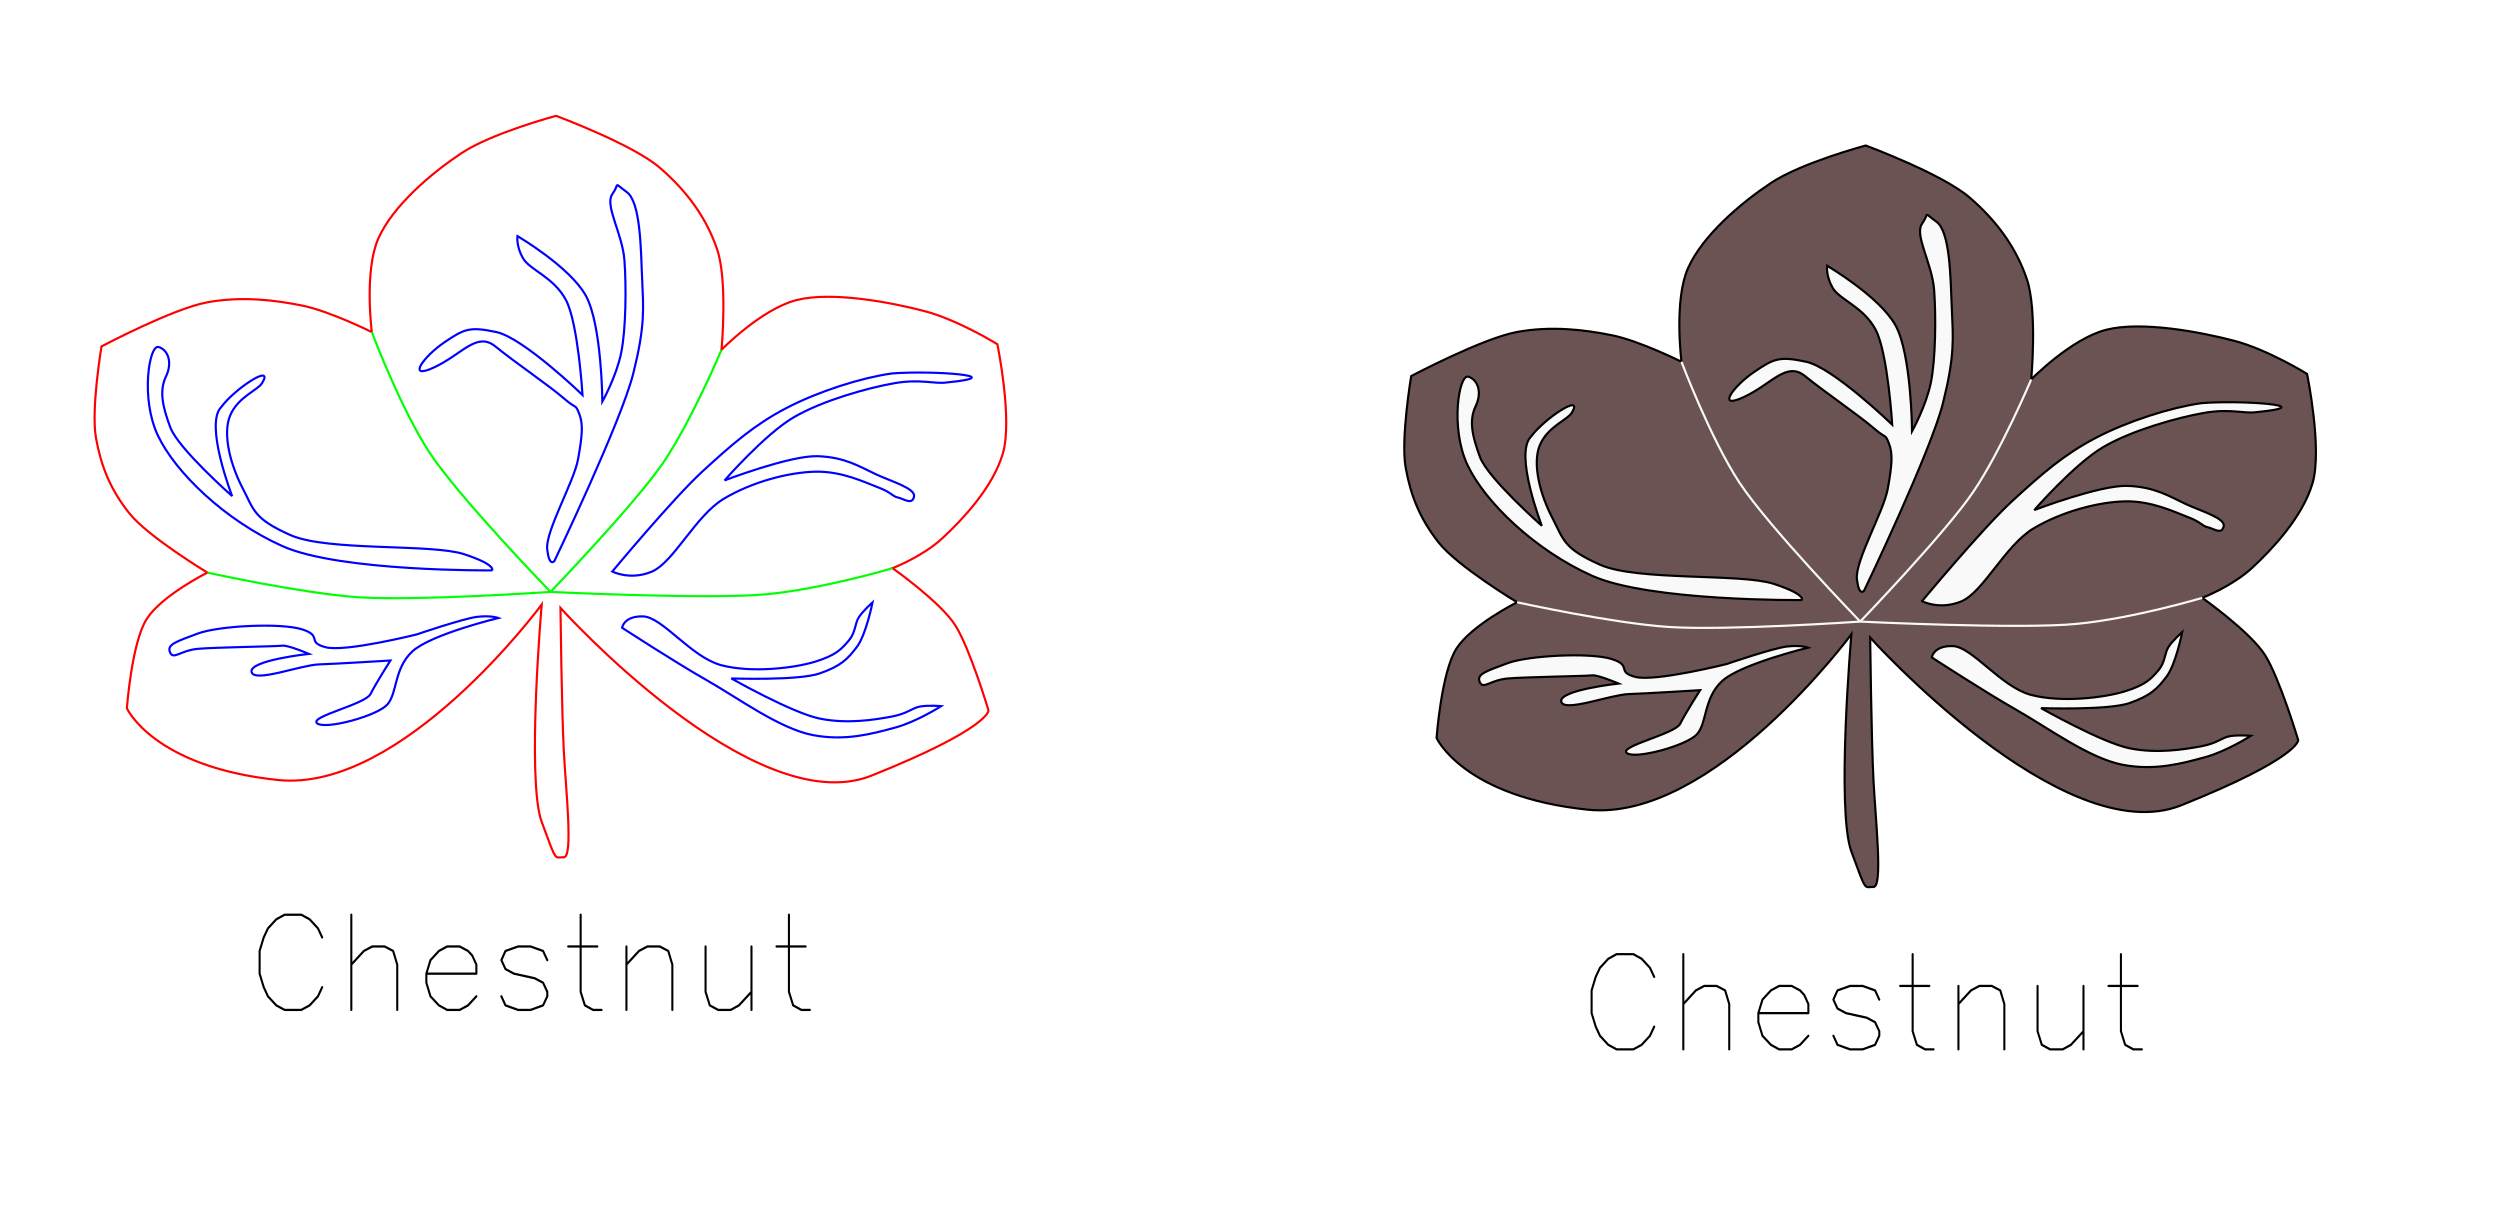
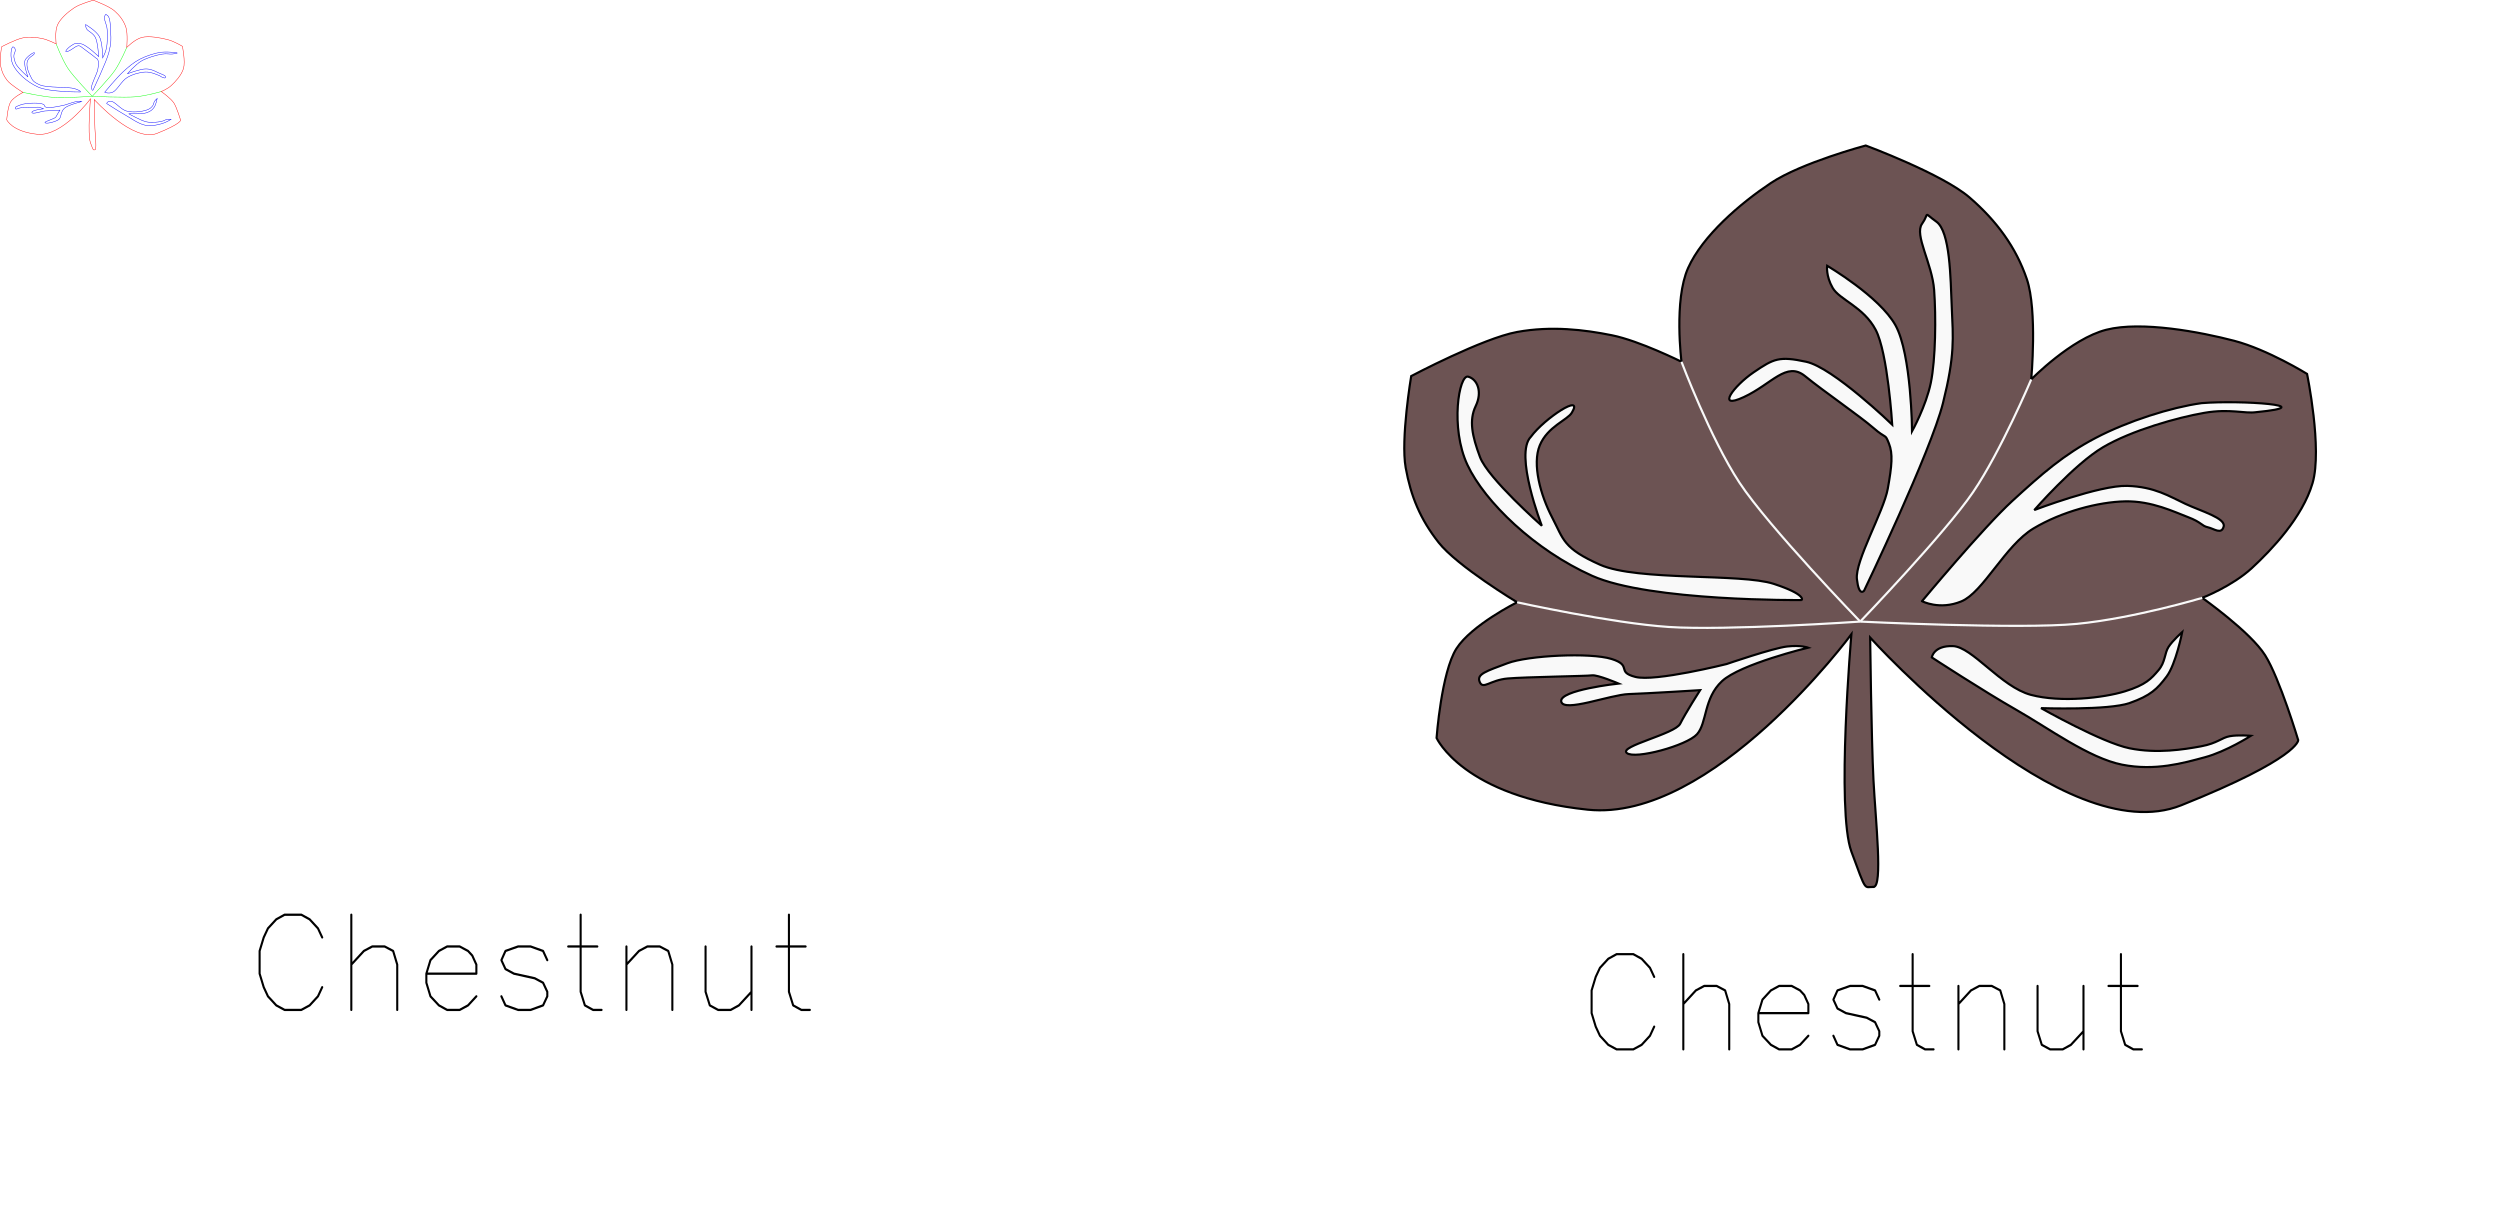
<svg xmlns="http://www.w3.org/2000/svg" width="1220mm" height="600mm" viewBox="0 0 1220 600" version="1.1" id="svg5">
  <defs id="defs2" />
  <g id="layer1">
    <g style="fill:none;stroke:#000000;stroke-width:1.058;stroke-linecap:round;stroke-linejoin:round;stroke-miterlimit:4;stroke-dasharray:none" transform="matrix(0.959291,0,0,1.04244,-321.9594,-25.84289)" id="g140351">
      <g transform="translate(454.967,497.562)" id="g140349" style="stroke-width:1.058;stroke-miterlimit:4;stroke-dasharray:none">
        <path d="m 662,504 -32,63 -63,63 -63,32 H 378 L 315,630 252,567 220,504 189,410 V 252 l 31,-94 32,-63.5 63,-63 L 378,0 h 126 l 63,31.5 63,63 32,63.5" style="stroke-width:15.722;stroke-miterlimit:4;stroke-dasharray:none" transform="scale(0.067317,-0.067317)" id="path140333" />
        <path d="M 220,662 V 0 m 0,315 95,95 63,31 h 94 l 64,-31 31,-95 V 0" style="stroke-width:15.722;stroke-miterlimit:4;stroke-dasharray:none" transform="matrix(0.067317,0,0,-0.067317,44.5639,0)" id="path140335" />
        <path d="m 189,252 h 378 v 63 l -31,63 -32,32 -63,31 H 346 L 284,410 220,346 189,252 V 189 L 220,94.5 284,31.5 346,0 h 95 l 63,31.5 63,63" style="stroke-width:15.722;stroke-miterlimit:4;stroke-dasharray:none" transform="matrix(0.067317,0,0,-0.067317,84.8194,0)" id="path140337" />
        <path d="m 536,346 -32,64 -94,31 h -95 l -95,-31 -31,-64 31,-62 64,-32 157,-32 63,-31 32,-63 V 94.5 L 504,31.5 410,0 h -95 l -95,31.5 -31,63" style="stroke-width:15.722;stroke-miterlimit:4;stroke-dasharray:none" transform="matrix(0.067317,0,0,-0.067317,122.988,0)" id="path140339" />
        <path d="M 252,662 V 126 L 284,31.5 346,0 h 64 M 158,441 h 220" style="stroke-width:15.722;stroke-miterlimit:4;stroke-dasharray:none" transform="matrix(0.067317,0,0,-0.067317,159.07,0)" id="path140341" />
        <path d="M 220,441 V 0 m 0,315 95,95 63,31 h 94 l 64,-31 31,-95 V 0" style="stroke-width:15.722;stroke-miterlimit:4;stroke-dasharray:none" transform="matrix(0.067317,0,0,-0.067317,184.516,0)" id="path140343" />
        <path d="M 220,441 V 126 L 252,31.5 315,0 h 95 l 62,31.5 95,94.5 m 0,315 V 0" style="stroke-width:15.722;stroke-miterlimit:4;stroke-dasharray:none" transform="matrix(0.067317,0,0,-0.067317,224.771,0)" id="path140345" />
        <path d="M 252,662 V 126 L 284,31.5 346,0 h 64 M 158,441 h 220" style="stroke-width:15.722;stroke-miterlimit:4;stroke-dasharray:none" transform="matrix(0.067317,0,0,-0.067317,265.027,0)" id="path140347" />
      </g>
    </g>
    <g style="fill:none;stroke:#000000;stroke-width:1.058;stroke-linecap:round;stroke-linejoin:round;stroke-miterlimit:4;stroke-dasharray:none" transform="matrix(0.959291,0,0,1.04244,328.0566,-6.589529)" id="g140351-3">
      <g transform="translate(454.967,497.562)" id="g140349-1" style="stroke-width:1.058;stroke-miterlimit:4;stroke-dasharray:none">
        <path d="m 662,504 -32,63 -63,63 -63,32 H 378 L 315,630 252,567 220,504 189,410 V 252 l 31,-94 32,-63.5 63,-63 L 378,0 h 126 l 63,31.5 63,63 32,63.5" style="stroke-width:15.722;stroke-miterlimit:4;stroke-dasharray:none" transform="scale(0.067317,-0.067317)" id="path140333-2" />
        <path d="M 220,662 V 0 m 0,315 95,95 63,31 h 94 l 64,-31 31,-95 V 0" style="stroke-width:15.722;stroke-miterlimit:4;stroke-dasharray:none" transform="matrix(0.067317,0,0,-0.067317,44.5639,0)" id="path140335-4" />
        <path d="m 189,252 h 378 v 63 l -31,63 -32,32 -63,31 H 346 L 284,410 220,346 189,252 V 189 L 220,94.5 284,31.5 346,0 h 95 l 63,31.5 63,63" style="stroke-width:15.722;stroke-miterlimit:4;stroke-dasharray:none" transform="matrix(0.067317,0,0,-0.067317,84.8194,0)" id="path140337-5" />
        <path d="m 536,346 -32,64 -94,31 h -95 l -95,-31 -31,-64 31,-62 64,-32 157,-32 63,-31 32,-63 V 94.5 L 504,31.5 410,0 h -95 l -95,31.5 -31,63" style="stroke-width:15.722;stroke-miterlimit:4;stroke-dasharray:none" transform="matrix(0.067317,0,0,-0.067317,122.988,0)" id="path140339-5" />
        <path d="M 252,662 V 126 L 284,31.5 346,0 h 64 M 158,441 h 220" style="stroke-width:15.722;stroke-miterlimit:4;stroke-dasharray:none" transform="matrix(0.067317,0,0,-0.067317,159.07,0)" id="path140341-9" />
        <path d="M 220,441 V 0 m 0,315 95,95 63,31 h 94 l 64,-31 31,-95 V 0" style="stroke-width:15.722;stroke-miterlimit:4;stroke-dasharray:none" transform="matrix(0.067317,0,0,-0.067317,184.516,0)" id="path140343-3" />
        <path d="M 220,441 V 126 L 252,31.5 315,0 h 95 l 62,31.5 95,94.5 m 0,315 V 0" style="stroke-width:15.722;stroke-miterlimit:4;stroke-dasharray:none" transform="matrix(0.067317,0,0,-0.067317,224.771,0)" id="path140345-7" />
        <path d="M 252,662 V 126 L 284,31.5 346,0 h 64 M 158,441 h 220" style="stroke-width:15.722;stroke-miterlimit:4;stroke-dasharray:none" transform="matrix(0.067317,0,0,-0.067317,265.027,0)" id="path140347-8" />
      </g>
    </g>
-     <g id="g146847" transform="translate(-316.5755,2.153575)">
+     <g id="g146847" transform="matrix(0.2018159,0,0,0.2018159,-73.0983,-10.86236)">
      <path style="fill:none;stroke:#ff0000;stroke-width:1.058;stroke-linecap:butt;stroke-linejoin:miter;stroke-miterlimit:4;stroke-dasharray:none;stroke-opacity:1" d="m 591.695,416.178 c -4.68,-0.069 -3.296,3.032 -10.768,-17.229 -7.472,-20.261 -10e-6,-106.064 -10e-6,-106.064 0,0 -67.877,91.925 -128.676,85.605 -60.799,-6.32 -73.76,-34.996 -73.76,-34.996 0,0 2.338,-32.104 9.691,-43.61 7.353,-11.506 29.612,-22.613 29.612,-22.613 0,0 -29.137,-17.554 -38.226,-29.073 -9.089,-11.519 -13.655,-22.703 -16.152,-36.611 -2.497,-13.908 2.692,-44.687 2.692,-44.687 0,0 34.907,-18.483 51.686,-21.536 16.778,-3.052 32.804,-1.113 46.302,1.615 13.498,2.728 33.919,12.921 33.919,12.921 0,0 -3.842,-29.984 3.23,-45.763 7.072,-15.779 25.445,-31.51 40.38,-41.456 14.935,-9.946 46.302,-18.305 46.302,-18.305 0,0 37.314,13.855 50.609,25.305 13.295,11.45 22.745,24.422 27.996,39.841 5.251,15.42 2.154,48.994 2.154,48.994 0,0 19.396,-19.845 36.611,-24.228 17.215,-4.383 46.055,1.086 62.454,5.384 16.399,4.298 35.534,16.152 35.534,16.152 0,0 7.578,36.616 2.692,53.301 -4.886,16.685 -19.913,32.502 -29.612,41.456 -9.699,8.954 -24.228,14.537 -24.228,14.537 0,0 23.512,16.584 30.688,27.996 7.176,11.412 16.152,41.456 16.152,41.456 0,0 0.458,8.744 -57.07,31.765 -57.527,23.021 -151.827,-81.836 -151.827,-81.836 0,0 0.595,49.665 1.615,69.453 1.02,19.788 4.68,52.293 0,52.224 z" id="path135512" />
      <path style="fill:none;stroke:#00ff00;stroke-width:1.058;stroke-linecap:butt;stroke-linejoin:miter;stroke-miterlimit:4;stroke-dasharray:none;stroke-opacity:1" d="m 585.234,286.695 c 0,0 -65.395,4.499 -93.408,2.63 -28.013,-1.869 -74.033,-12.052 -74.033,-12.052" id="path141065" />
      <path style="fill:none;stroke:#00ff00;stroke-width:1.058;stroke-linecap:butt;stroke-linejoin:miter;stroke-miterlimit:4;stroke-dasharray:none;stroke-opacity:1" d="m 585.234,286.695 c 0,0 -44.746,-46.211 -58.954,-67.838 -14.208,-21.626 -28.266,-58.954 -28.266,-58.954" id="path141228" />
      <path style="fill:none;stroke:#00ff00;stroke-width:1.058;stroke-linecap:butt;stroke-linejoin:miter;stroke-miterlimit:4;stroke-dasharray:none;stroke-opacity:1" d="m 585.234,286.695 c 0,0 41.464,-43.133 55.107,-63.223 13.642,-20.089 28.344,-54.955 28.344,-54.955" id="path141339" />
      <path style="fill:none;stroke:#00ff00;stroke-width:1.058;stroke-linecap:butt;stroke-linejoin:miter;stroke-miterlimit:4;stroke-dasharray:none;stroke-opacity:1" d="m 585.234,286.695 c 0,0 77.837,3.832 105.74,1.116 27.903,-2.716 61.162,-12.691 61.162,-12.691" id="path141450" />
      <path style="fill:none;stroke:#0000ff;stroke-width:1.058;stroke-linecap:butt;stroke-linejoin:miter;stroke-miterlimit:4;stroke-dasharray:none;stroke-opacity:1" d="m 399.547,316.173 c -1.689,-3.908 3.368,-5.305 13.515,-9.137 10.147,-3.832 40.417,-5.341 50.824,-2.094 10.407,3.247 2.006,6.273 11.611,8.756 9.605,2.483 44.542,-6.282 44.542,-6.282 0,0 22.712,-7.791 29.504,-8.566 6.792,-0.774 10.279,0.571 10.279,0.571 0,0 -33.082,7.982 -42.068,16.37 -8.985,8.388 -7.212,20.345 -12.182,25.888 -4.971,5.543 -30.371,12.448 -34.263,9.137 -3.892,-3.312 23.582,-9.258 26.078,-14.276 2.496,-5.019 9.708,-16.37 9.708,-16.37 0,0 -25.852,1.613 -34.834,1.904 -8.982,0.29 -31.881,9.202 -32.931,3.617 -1.05,-5.585 27.982,-8.756 27.982,-8.756 0,0 -10.279,-4.378 -12.944,-3.997 -2.665,0.381 -32.402,0.772 -41.116,1.523 -8.714,0.75 -12.017,5.621 -13.705,1.713 z" id="path141523" />
      <path style="fill:none;stroke:#0000ff;stroke-width:1.058;stroke-linecap:butt;stroke-linejoin:miter;stroke-miterlimit:4;stroke-dasharray:none;stroke-opacity:1" d="m 556.699,276.196 c 0,0 -74.247,0.718 -102.295,-11.845 -28.048,-12.562 -52.335,-36.018 -60.838,-54.109 -8.504,-18.091 -4.156,-44.343 0.367,-43.064 4.523,1.28 6.989,7.415 3.654,14.347 -3.334,6.931 -1.778,14.548 2.107,24.913 3.885,10.365 30.166,33.506 30.166,33.506 0,0 -13.607,-35.059 -5.338,-43.431 6.631,-9.026 25.934,-21.639 19.999,-11.798 -2.001,3.554 -11.835,6.736 -15.66,15.967 -3.825,9.231 0.387,24.432 6.043,35.236 5.656,10.804 5.253,14.988 23.401,23.049 18.148,8.061 68.789,4.079 84.784,9.337 15.996,5.258 13.607,7.891 13.607,7.891 z" id="path142560" />
      <path style="fill:none;stroke:#0000ff;stroke-width:1.058;stroke-linecap:butt;stroke-linejoin:miter;stroke-miterlimit:4;stroke-dasharray:none;stroke-opacity:1" d="m 587.118,271.62 c 0,0 32.586,-67.911 38.495,-91.527 5.909,-23.616 4.943,-31.679 4.307,-46.571 -0.636,-14.892 -0.791,-37.175 -7.538,-41.995 -6.747,-4.819 -3.142,-4.345 -6.999,1.077 -3.858,5.422 4.975,19.322 5.922,32.304 0.947,12.982 0.749,33.69 -1.615,45.225 -2.365,11.535 -9.153,23.689 -9.153,23.689 0,0 -0.294,-37.596 -8.076,-51.686 -7.782,-14.09 -33.38,-29.073 -33.38,-29.073 0,0 -0.665,4.928 2.692,10.768 3.357,5.84 15.061,9.209 20.997,20.459 5.936,11.25 8.076,46.302 8.076,46.302 0,0 -28.855,-27.87 -41.995,-30.688 -13.139,-2.818 -15.747,-1.577 -25.574,5.115 -9.827,6.691 -18.615,18.523 -4.846,12.114 13.77,-6.41 20.794,-17.626 29.881,-10.229 9.087,7.397 26.779,19.549 33.38,25.305 6.601,5.755 5.511,2.471 7.537,7.538 2.027,5.066 1.475,10.797 -0.538,22.074 -2.014,11.277 -16.073,35.321 -15.075,44.148 0.998,8.827 3.5,5.653 3.5,5.653 z" id="path142562" />
      <path style="fill:none;stroke:#0000ff;stroke-width:1.058;stroke-linecap:butt;stroke-linejoin:miter;stroke-miterlimit:4;stroke-dasharray:none;stroke-opacity:1" d="m 615.384,276.734 c 0,0 29.745,-35.768 44.102,-48.934 14.357,-13.166 25.13,-22.604 40.695,-30.748 15.565,-8.144 36.697,-14.903 51.686,-16.959 19.212,-1.562 59.069,1.242 26.685,4.4 -5.855,0.868 -12.711,-1.849 -25.465,0.348 -12.754,2.197 -35.409,8.508 -49.407,16.788 -13.999,8.281 -33.505,30.642 -33.505,30.642 0,0 31.928,-12.216 45.35,-11.798 13.422,0.417 20.652,5.164 28.418,8.786 7.766,3.622 19.725,6.948 18.651,11.056 -1.074,4.108 -4.738,1.008 -7.766,0.348 -3.028,-0.66 -3.005,-2.447 -9.626,-4.938 -6.621,-2.491 -17.633,-7.965 -30.675,-7.695 -13.042,0.27 -30.901,4.937 -44.733,13.21 -13.832,8.273 -24.537,31.173 -35.202,35.594 -10.665,4.42 -19.209,-0.098 -19.209,-0.098 z" id="path142564" />
      <path style="fill:none;stroke:#0000ff;stroke-width:1.058;stroke-linecap:butt;stroke-linejoin:miter;stroke-miterlimit:4;stroke-dasharray:none;stroke-opacity:1" d="m 620.163,304.181 c 0,0 25.654,16.721 41.116,25.507 15.462,8.786 35.613,23.657 51.775,26.839 16.162,3.183 29.845,-0.79 40.354,-3.617 10.509,-2.827 22.461,-10.469 22.461,-10.469 0,0 -6.144,-0.554 -10.279,0.19 -4.135,0.745 -5.928,3.443 -14.086,4.949 -8.158,1.506 -21.39,3.668 -34.834,0.952 -13.445,-2.716 -43.21,-19.606 -43.21,-19.606 0,0 32.912,1.159 43.21,-2.475 10.298,-3.634 13.56,-6.912 18.083,-12.944 4.524,-6.031 7.614,-21.7 7.614,-21.7 0,0 -4.638,4.12 -6.662,7.233 -2.025,3.113 -1.499,7.403 -4.949,11.421 -3.45,4.018 -5.98,7.076 -16.37,10.279 -10.39,3.203 -31.252,5.613 -45.875,1.713 -14.622,-3.9 -28.648,-23.484 -38.07,-23.794 -9.422,-0.31 -10.279,5.52 -10.279,5.52 z" id="path142566" />
    </g>
    <path style="fill:#6c5353;stroke:#000000;stroke-width:1.058;stroke-linecap:butt;stroke-linejoin:miter;stroke-miterlimit:4;stroke-dasharray:none;stroke-opacity:1" d="m 914.248,432.814 c -4.68,-0.069 -3.296,3.032 -10.768,-17.229 -7.472,-20.261 -10e-6,-106.064 -10e-6,-106.064 0,0 -67.877,91.925 -128.676,85.605 -60.799,-6.32 -73.76,-34.996 -73.76,-34.996 0,0 2.338,-32.104 9.691,-43.61 7.353,-11.506 29.612,-22.613 29.612,-22.613 0,0 -29.137,-17.554 -38.226,-29.073 -9.089,-11.519 -13.655,-22.703 -16.152,-36.611 -2.497,-13.908 2.692,-44.687 2.692,-44.687 0,0 34.907,-18.483 51.686,-21.536 16.778,-3.052 32.804,-1.113 46.302,1.615 13.498,2.728 33.919,12.921 33.919,12.921 0,0 -3.842,-29.984 3.23,-45.763 7.072,-15.779 25.445,-31.51 40.38,-41.456 14.935,-9.946 46.302,-18.305 46.302,-18.305 0,0 37.314,13.855 50.609,25.305 13.295,11.45 22.745,24.422 27.996,39.841 5.251,15.42 2.154,48.994 2.154,48.994 0,0 19.396,-19.845 36.611,-24.228 17.215,-4.383 46.054,1.086 62.454,5.384 16.399,4.298 35.534,16.152 35.534,16.152 0,0 7.578,36.616 2.692,53.301 -4.886,16.685 -19.913,32.502 -29.612,41.456 -9.699,8.954 -24.228,14.537 -24.228,14.537 0,0 23.512,16.584 30.688,27.996 7.176,11.412 16.152,41.456 16.152,41.456 0,0 0.458,8.744 -57.07,31.765 -57.527,23.021 -151.827,-81.836 -151.827,-81.836 0,0 0.595,49.665 1.615,69.453 1.02,19.788 4.68,52.293 0,52.224 z" id="path135512-6" />
    <path style="fill:none;stroke:#f9f9f9;stroke-width:1.058;stroke-linecap:butt;stroke-linejoin:miter;stroke-miterlimit:4;stroke-dasharray:none;stroke-opacity:1" d="m 907.787,303.331 c 0,0 -65.395,4.499 -93.408,2.63 -28.013,-1.869 -74.033,-12.052 -74.033,-12.052" id="path141065-5" />
    <path style="fill:none;stroke:#f9f9f9;stroke-width:1.058;stroke-linecap:butt;stroke-linejoin:miter;stroke-miterlimit:4;stroke-dasharray:none;stroke-opacity:1" d="m 907.787,303.331 c 0,0 -44.746,-46.211 -58.954,-67.838 -14.208,-21.626 -28.266,-58.954 -28.266,-58.954" id="path141228-2" />
    <path style="fill:none;stroke:#f9f9f9;stroke-width:1.058;stroke-linecap:butt;stroke-linejoin:miter;stroke-miterlimit:4;stroke-dasharray:none;stroke-opacity:1" d="m 907.787,303.331 c 0,0 41.464,-43.133 55.107,-63.223 13.642,-20.089 28.344,-54.955 28.344,-54.955" id="path141339-2" />
    <path style="fill:none;stroke:#f9f9f9;stroke-width:1.058;stroke-linecap:butt;stroke-linejoin:miter;stroke-miterlimit:4;stroke-dasharray:none;stroke-opacity:1" d="m 907.787,303.331 c 0,0 77.837,3.832 105.74,1.116 27.903,-2.716 61.162,-12.691 61.162,-12.691" id="path141450-1" />
    <path style="fill:#f9f9f9;stroke:#000000;stroke-width:1.058;stroke-linecap:butt;stroke-linejoin:miter;stroke-miterlimit:4;stroke-dasharray:none;stroke-opacity:1" d="m 722.1,332.809 c -1.689,-3.908 3.368,-5.305 13.515,-9.137 10.147,-3.832 40.417,-5.341 50.824,-2.094 10.407,3.247 2.006,6.273 11.611,8.756 9.605,2.483 44.542,-6.282 44.542,-6.282 0,0 22.712,-7.791 29.504,-8.566 6.792,-0.774 10.279,0.571 10.279,0.571 0,0 -33.082,7.982 -42.068,16.37 -8.985,8.388 -7.212,20.345 -12.182,25.888 -4.971,5.543 -30.371,12.448 -34.263,9.137 -3.892,-3.312 23.582,-9.258 26.078,-14.276 2.496,-5.019 9.708,-16.37 9.708,-16.37 0,0 -25.852,1.613 -34.834,1.904 -8.982,0.29 -31.881,9.202 -32.931,3.617 -1.05,-5.585 27.982,-8.756 27.982,-8.756 0,0 -10.279,-4.378 -12.944,-3.997 -2.665,0.381 -32.402,0.772 -41.116,1.523 -8.714,0.75 -12.017,5.621 -13.705,1.713 z" id="path141523-6" />
    <path style="fill:#f9f9f9;stroke:#000000;stroke-width:1.058;stroke-linecap:butt;stroke-linejoin:miter;stroke-miterlimit:4;stroke-dasharray:none;stroke-opacity:1" d="m 879.252,292.832 c 0,0 -74.247,0.718 -102.295,-11.845 -28.048,-12.562 -52.335,-36.018 -60.838,-54.109 -8.504,-18.091 -4.156,-44.343 0.367,-43.064 4.523,1.28 6.989,7.415 3.654,14.347 -3.334,6.931 -1.778,14.548 2.107,24.913 3.885,10.365 30.166,33.506 30.166,33.506 0,0 -13.607,-35.059 -5.338,-43.431 6.631,-9.026 25.934,-21.639 19.999,-11.798 -2.001,3.554 -11.835,6.736 -15.66,15.967 -3.825,9.231 0.387,24.432 6.043,35.236 5.656,10.804 5.253,14.988 23.401,23.049 18.148,8.061 68.789,4.079 84.784,9.337 15.996,5.258 13.607,7.891 13.607,7.891 z" id="path142560-8" />
    <path style="fill:#f9f9f9;stroke:#000000;stroke-width:1.058;stroke-linecap:butt;stroke-linejoin:miter;stroke-miterlimit:4;stroke-dasharray:none;stroke-opacity:1" d="m 909.672,288.256 c 0,0 32.586,-67.911 38.495,-91.527 5.909,-23.616 4.943,-31.679 4.307,-46.571 -0.636,-14.892 -0.791,-37.175 -7.538,-41.995 -6.747,-4.819 -3.142,-4.345 -6.999,1.077 -3.858,5.422 4.975,19.322 5.922,32.304 0.947,12.982 0.749,33.69 -1.615,45.225 -2.365,11.535 -9.153,23.689 -9.153,23.689 0,0 -0.294,-37.596 -8.076,-51.686 -7.782,-14.09 -33.38,-29.073 -33.38,-29.073 0,0 -0.665,4.928 2.692,10.768 3.357,5.84 15.061,9.209 20.997,20.459 5.936,11.25 8.076,46.302 8.076,46.302 0,0 -28.855,-27.87 -41.995,-30.688 -13.139,-2.818 -15.747,-1.577 -25.574,5.115 -9.827,6.691 -18.615,18.523 -4.846,12.114 13.77,-6.41 20.794,-17.626 29.881,-10.229 9.087,7.397 26.779,19.549 33.38,25.305 6.601,5.755 5.511,2.471 7.537,7.538 2.027,5.066 1.475,10.797 -0.538,22.074 -2.014,11.277 -16.073,35.321 -15.075,44.148 0.998,8.827 3.5,5.653 3.5,5.653 z" id="path142562-7" />
    <path style="fill:#f9f9f9;stroke:#000000;stroke-width:1.058;stroke-linecap:butt;stroke-linejoin:miter;stroke-miterlimit:4;stroke-dasharray:none;stroke-opacity:1" d="m 937.937,293.37 c 0,0 29.745,-35.768 44.102,-48.934 14.357,-13.166 25.13,-22.604 40.695,-30.748 15.565,-8.144 36.697,-14.903 51.686,-16.959 19.212,-1.562 59.069,1.242 26.686,4.4 -5.855,0.868 -12.711,-1.849 -25.465,0.348 -12.754,2.197 -35.409,8.508 -49.407,16.788 -13.999,8.281 -33.505,30.642 -33.505,30.642 0,0 31.928,-12.216 45.35,-11.798 13.422,0.417 20.652,5.164 28.418,8.786 7.766,3.622 19.725,6.948 18.651,11.056 -1.074,4.108 -4.739,1.008 -7.766,0.348 -3.028,-0.66 -3.005,-2.447 -9.626,-4.938 -6.621,-2.491 -17.633,-7.965 -30.675,-7.695 -13.042,0.27 -30.901,4.937 -44.733,13.21 -13.832,8.273 -24.537,31.173 -35.202,35.594 -10.665,4.42 -19.209,-0.098 -19.209,-0.098 z" id="path142564-0" />
    <path style="fill:#f9f9f9;stroke:#000000;stroke-width:1.058;stroke-linecap:butt;stroke-linejoin:miter;stroke-miterlimit:4;stroke-dasharray:none;stroke-opacity:1" d="m 942.717,320.817 c 0,0 25.654,16.721 41.116,25.507 15.462,8.786 35.613,23.657 51.775,26.839 16.162,3.183 29.845,-0.79 40.354,-3.617 10.509,-2.827 22.462,-10.469 22.462,-10.469 0,0 -6.144,-0.554 -10.279,0.19 -4.135,0.745 -5.928,3.443 -14.086,4.949 -8.158,1.506 -21.39,3.668 -34.834,0.952 -13.445,-2.716 -43.21,-19.606 -43.21,-19.606 0,0 32.912,1.159 43.21,-2.475 10.298,-3.634 13.56,-6.912 18.083,-12.944 4.524,-6.031 7.614,-21.7 7.614,-21.7 0,0 -4.638,4.12 -6.662,7.233 -2.025,3.113 -1.499,7.403 -4.949,11.421 -3.45,4.018 -5.98,7.076 -16.37,10.279 -10.39,3.203 -31.252,5.613 -45.875,1.713 -14.622,-3.9 -28.648,-23.484 -38.07,-23.794 -9.422,-0.31 -10.279,5.52 -10.279,5.52 z" id="path142566-3" />
+     <text xml:space="preserve" style="font-size:2.867px;line-height:1.25;font-family:sans-serif;letter-spacing:0px;word-spacing:0px;fill:#0000ff;fill-opacity:1;stroke-width:2.15;stroke-miterlimit:4;stroke-dasharray:none" x="-98.56" y="50.025" id="text37531-6">
+       <tspan id="tspan37529-6" style="fill:#0000ff;fill-opacity:1;stroke-width:2.15;stroke-miterlimit:4;stroke-dasharray:none" x="-98.56" y="50.025">=pass2:800mm/min:40%:#0000ff=</tspan>
+     </text>
+     <text xml:space="preserve" style="font-size:2.867px;line-height:1.25;font-family:sans-serif;letter-spacing:0px;word-spacing:0px;fill:#ff0000;fill-opacity:1;stroke-width:2.15" x="-99.661" y="60.264" id="text37531-6-9">
+       <tspan id="tspan37529-6-2" style="fill:#ff0000;fill-opacity:1;stroke-width:2.15" x="-99.661" y="60.264">=pass3:800mm/min:40%:#ff0000=</tspan>
+     </text>
+     <text xml:space="preserve" style="font-size:2.867px;line-height:1.25;font-family:sans-serif;letter-spacing:0px;word-spacing:0px;fill:#00ff00;fill-opacity:1;stroke-width:2.15" x="-99.552" y="38.141" id="text37531-6-2">
+       <tspan id="tspan37529-6-1" style="fill:#00ff00;fill-opacity:1;stroke-width:2.15" x="-99.552" y="38.141">=pass1:800mm/min:20%:#00ff00=</tspan>
+     </text>
  </g>
</svg>
